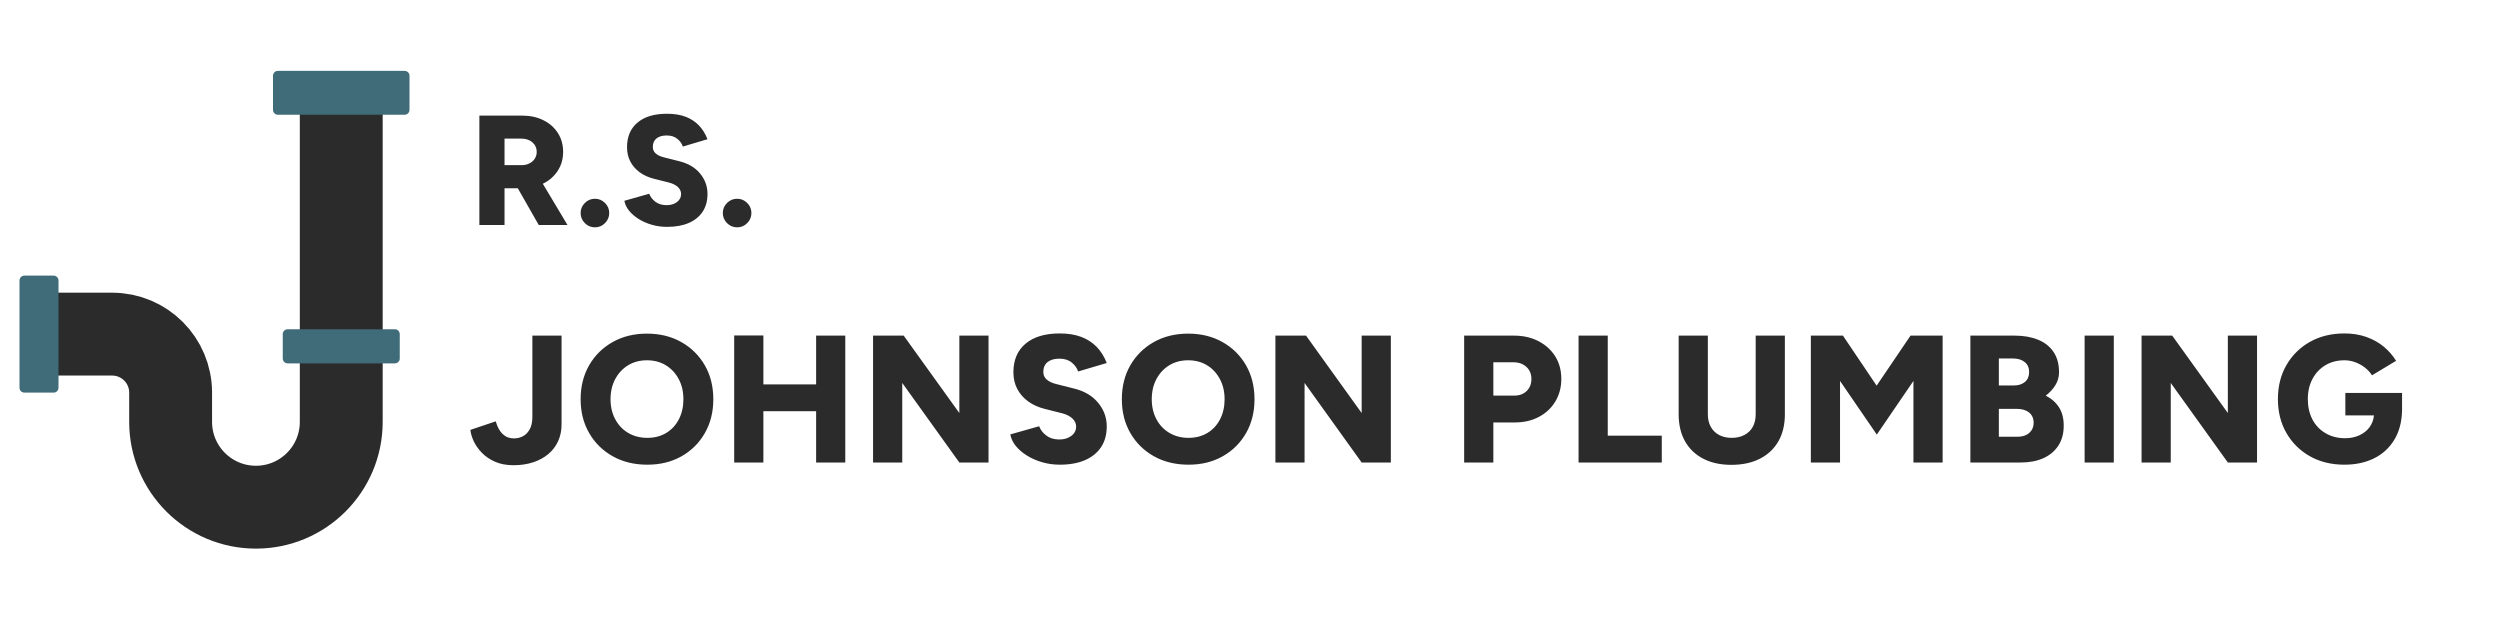
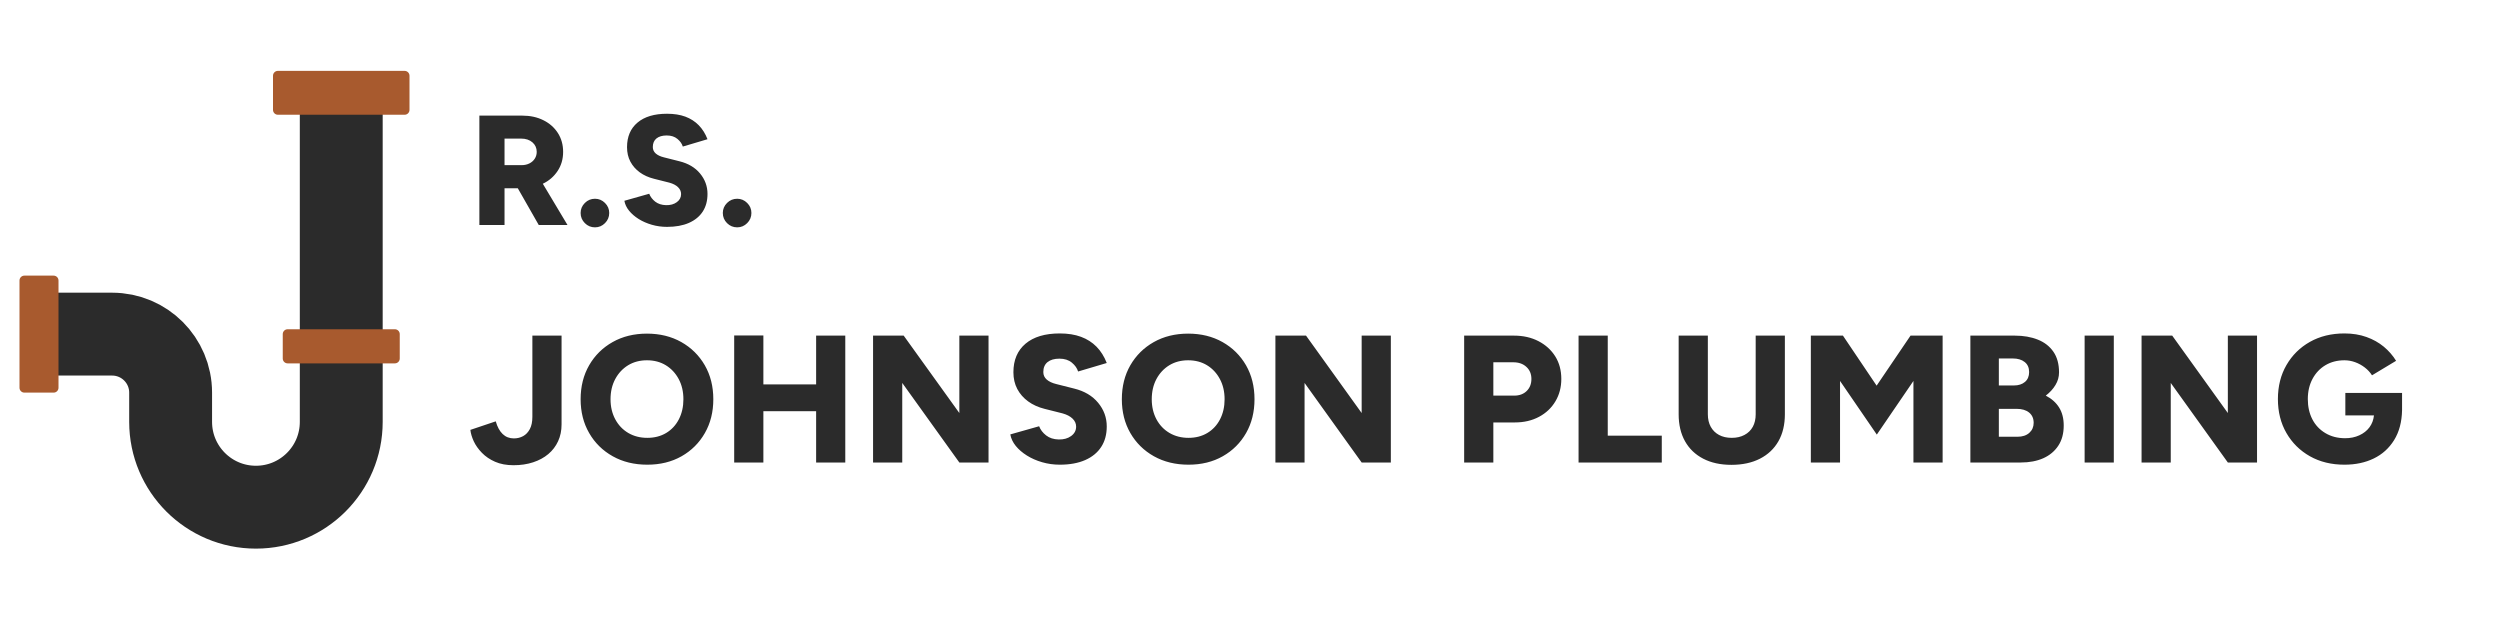
<svg xmlns="http://www.w3.org/2000/svg" viewBox="0 0 800 200" role="img" aria-label="R.S. Johnson Plumbing">
  <g transform="translate(0 18) scale(0.78)" fill="none">
    <path d="M140 22 V150 A35 35 0 0 1 70 150 V138 A24 24 0 0 0 46 114 H18" stroke="#2B2B2B" stroke-width="34" stroke-linejoin="round" />
-     <rect x="112" y="6" width="56" height="18" rx="2" fill="#3F6C78" />
-     <rect x="116" y="112" width="48" height="14" rx="2" fill="#3F6C78" />
-     <rect x="8" y="90" width="16" height="48" rx="2" fill="#3F6C78" />
+     <rect x="112" y="6" width="56" height="18" rx="2" fill="#A85A2E" />
+     <rect x="116" y="112" width="48" height="14" rx="2" fill="#A85A2E" />
+     <rect x="8" y="90" width="16" height="48" rx="2" fill="#A85A2E" />
  </g>
  <path fill="#2B2B2B" d="M161.45 72L153.40 72L153.40 37L167.15 37Q170.95 37 173.90 38.48Q176.85 39.95 178.53 42.58Q180.20 45.20 180.20 48.60L180.20 48.60Q180.20 52.05 178.43 54.72Q176.65 57.40 173.70 58.80L173.70 58.80L181.60 72L172.40 72L165.70 60.25Q165.40 60.25 165.07 60.25Q164.75 60.25 164.45 60.25L164.45 60.25L161.45 60.25L161.45 72ZM161.45 44.35L161.45 52.85L166.90 52.85Q168.30 52.85 169.40 52.30Q170.50 51.75 171.13 50.77Q171.75 49.80 171.75 48.60L171.75 48.60Q171.75 46.75 170.38 45.55Q169 44.35 166.75 44.35L166.75 44.35L161.45 44.35ZM190.40 72.75L190.40 72.75Q188.50 72.75 187.15 71.40Q185.80 70.05 185.80 68.15L185.80 68.15Q185.80 66.30 187.15 64.95Q188.50 63.60 190.40 63.60L190.40 63.60Q192.25 63.60 193.60 64.95Q194.95 66.30 194.95 68.15L194.95 68.15Q194.95 70.05 193.60 71.40Q192.25 72.75 190.40 72.75ZM213.45 72.60L213.45 72.60Q210.90 72.60 208.57 71.92Q206.25 71.25 204.37 70.08Q202.50 68.90 201.30 67.42Q200.10 65.95 199.80 64.25L199.80 64.25L207.75 62Q208.30 63.45 209.67 64.53Q211.05 65.60 213.15 65.65L213.15 65.65Q215.20 65.70 216.57 64.70Q217.95 63.70 217.95 62.10L217.95 62.10Q217.95 60.85 216.97 59.90Q216.00 58.95 214.20 58.45L214.20 58.45L209.25 57.20Q206.65 56.55 204.72 55.15Q202.80 53.75 201.72 51.72Q200.65 49.70 200.65 47.10L200.65 47.10Q200.65 42.05 204.00 39.23Q207.35 36.40 213.45 36.40L213.45 36.40Q216.80 36.40 219.30 37.32Q221.80 38.25 223.57 40.05Q225.35 41.85 226.40 44.55L226.40 44.55L218.50 46.90Q218.10 45.55 216.77 44.45Q215.45 43.35 213.35 43.35L213.35 43.35Q211.25 43.35 210.07 44.30Q208.90 45.25 208.90 47.05L208.90 47.05Q208.90 48.30 209.85 49.13Q210.80 49.95 212.45 50.35L212.45 50.35L217.40 51.60Q221.65 52.65 224.02 55.52Q226.40 58.40 226.40 62.05L226.40 62.05Q226.40 65.35 224.88 67.70Q223.35 70.05 220.45 71.33Q217.55 72.60 213.45 72.60ZM235.90 72.75L235.90 72.75Q234 72.75 232.65 71.40Q231.30 70.05 231.30 68.15L231.30 68.15Q231.30 66.30 232.65 64.95Q234 63.60 235.90 63.60L235.90 63.60Q237.75 63.60 239.10 64.95Q240.45 66.30 240.45 68.15L240.45 68.15Q240.45 70.05 239.10 71.40Q237.75 72.75 235.90 72.75Z" />
  <path fill="#2B2B2B" d="M164.33 148.87L164.33 148.87Q160.96 148.87 158.44 147.77Q155.92 146.67 154.21 144.90Q152.49 143.13 151.59 141.19Q150.70 139.24 150.52 137.56L150.52 137.56L158.64 134.83Q159.40 137.50 160.85 138.89Q162.30 140.29 164.44 140.29L164.44 140.29Q166.07 140.29 167.40 139.56Q168.73 138.84 169.55 137.30Q170.36 135.76 170.36 133.38L170.36 133.38L170.36 107.40L179.70 107.40L179.70 135.82Q179.70 138.78 178.59 141.19Q177.49 143.59 175.46 145.30Q173.43 147.01 170.59 147.94Q167.75 148.87 164.33 148.87ZM207.14 148.70L207.14 148.70Q200.88 148.70 196.07 146.00Q191.25 143.30 188.53 138.57Q185.80 133.85 185.80 127.76L185.80 127.76Q185.80 121.61 188.53 116.88Q191.25 112.16 196.04 109.46Q200.82 106.76 207.03 106.76L207.03 106.76Q213.23 106.76 218.02 109.46Q222.80 112.16 225.53 116.88Q228.26 121.61 228.26 127.76L228.26 127.76Q228.26 133.85 225.56 138.57Q222.86 143.30 218.11 146.00Q213.35 148.70 207.14 148.70ZM207.14 140.11L207.14 140.11Q210.57 140.11 213.18 138.55Q215.79 136.98 217.24 134.17Q218.69 131.35 218.69 127.76L218.69 127.76Q218.69 124.10 217.18 121.29Q215.67 118.48 213.06 116.88Q210.45 115.29 207.03 115.29L207.03 115.29Q203.61 115.29 201.00 116.88Q198.39 118.48 196.88 121.29Q195.37 124.10 195.37 127.76L195.37 127.76Q195.37 131.35 196.88 134.17Q198.39 136.98 201.05 138.55Q203.72 140.11 207.14 140.11ZM244.28 148L234.94 148L234.94 107.34L244.28 107.34L244.28 123.00L261.16 123.00L261.16 107.40L270.49 107.40L270.49 148L261.16 148L261.16 131.59L244.28 131.59L244.28 148ZM288.72 148L279.38 148L279.38 107.40L289.18 107.40L306.99 132.17L306.99 107.40L316.33 107.40L316.33 148L306.99 148L288.72 122.54L288.72 148ZM339.14 148.70L339.14 148.70Q336.18 148.70 333.48 147.91Q330.78 147.13 328.61 145.77Q326.43 144.40 325.04 142.69Q323.65 140.98 323.30 139.01L323.30 139.01L332.52 136.40Q333.16 138.08 334.76 139.33Q336.35 140.58 338.79 140.63L338.79 140.63Q341.17 140.69 342.76 139.53Q344.36 138.37 344.36 136.52L344.36 136.52Q344.36 135.07 343.22 133.96Q342.09 132.86 340.01 132.28L340.01 132.28L334.26 130.83Q331.25 130.08 329.01 128.45Q326.78 126.83 325.53 124.48Q324.29 122.13 324.29 119.12L324.29 119.12Q324.29 113.26 328.17 109.98Q332.06 106.70 339.14 106.70L339.14 106.70Q343.02 106.70 345.92 107.78Q348.82 108.85 350.88 110.94Q352.94 113.03 354.16 116.16L354.16 116.16L344.99 118.88Q344.53 117.32 342.99 116.04Q341.46 114.77 339.02 114.77L339.02 114.77Q336.58 114.77 335.22 115.87Q333.86 116.97 333.86 119.06L333.86 119.06Q333.86 120.51 334.96 121.47Q336.06 122.42 337.98 122.89L337.98 122.89L343.72 124.34Q348.65 125.55 351.40 128.89Q354.16 132.22 354.16 136.46L354.16 136.46Q354.16 140.29 352.39 143.01Q350.62 145.74 347.26 147.22Q343.89 148.70 339.14 148.70ZM380.33 148.70L380.33 148.70Q374.07 148.70 369.25 146.00Q364.44 143.30 361.71 138.57Q358.99 133.85 358.99 127.76L358.99 127.76Q358.99 121.61 361.71 116.88Q364.44 112.16 369.22 109.46Q374.01 106.76 380.21 106.76L380.21 106.76Q386.42 106.76 391.20 109.46Q395.99 112.16 398.72 116.88Q401.44 121.61 401.44 127.76L401.44 127.76Q401.44 133.85 398.75 138.57Q396.05 143.30 391.29 146.00Q386.54 148.70 380.33 148.70ZM380.33 140.11L380.33 140.11Q383.75 140.11 386.36 138.55Q388.97 136.98 390.42 134.17Q391.87 131.35 391.87 127.76L391.87 127.76Q391.87 124.10 390.36 121.29Q388.86 118.48 386.25 116.88Q383.64 115.29 380.21 115.29L380.21 115.29Q376.79 115.29 374.18 116.88Q371.57 118.48 370.06 121.29Q368.56 124.10 368.56 127.76L368.56 127.76Q368.56 131.35 370.06 134.17Q371.57 136.98 374.24 138.55Q376.91 140.11 380.33 140.11ZM417.46 148L408.13 148L408.13 107.40L417.93 107.40L435.73 132.17L435.73 107.40L445.07 107.40L445.07 148L435.73 148L417.46 122.54L417.46 148ZM477.87 148L468.53 148L468.53 107.40L484.48 107.40Q488.89 107.40 492.31 109.17Q495.73 110.94 497.68 114.04Q499.62 117.14 499.62 121.26L499.62 121.26Q499.62 125.26 497.73 128.43Q495.85 131.59 492.49 133.38Q489.12 135.18 484.77 135.18L484.77 135.18L477.87 135.18L477.87 148ZM477.87 115.93L477.87 126.60L484.54 126.60Q487.03 126.60 488.54 125.12Q490.05 123.64 490.05 121.26L490.05 121.26Q490.05 118.88 488.45 117.41Q486.86 115.93 484.25 115.93L484.25 115.93L477.87 115.93ZM531.77 148L505.14 148L505.14 107.40L514.48 107.40L514.48 139.42L531.77 139.42L531.77 148ZM554.05 148.75L554.05 148.75Q548.83 148.75 545.03 146.78Q541.23 144.81 539.20 141.19Q537.17 137.56 537.17 132.57L537.17 132.57L537.17 107.40L546.51 107.40L546.51 132.57Q546.51 134.89 547.44 136.57Q548.37 138.26 550.08 139.18Q551.79 140.11 554.17 140.11L554.17 140.11Q556.49 140.11 558.23 139.18Q559.97 138.26 560.90 136.57Q561.82 134.89 561.82 132.57L561.82 132.57L561.82 107.40L571.16 107.40L571.16 132.57Q571.16 137.56 569.10 141.19Q567.04 144.81 563.19 146.78Q559.33 148.75 554.05 148.75ZM588.81 148L579.47 148L579.47 107.40L589.74 107.40L600.52 123.41L611.37 107.40L621.64 107.40L621.64 148L612.30 148L612.30 121.90L600.58 139.07L588.81 121.90L588.81 148ZM646.65 148L630.52 148L630.52 107.40L644.73 107.40Q648.91 107.40 652.10 108.68Q655.29 109.95 657.09 112.56Q658.89 115.17 658.89 119.17L658.89 119.17Q658.89 121.32 657.75 123.20Q656.62 125.09 654.65 126.60L654.65 126.60Q657.44 128.05 658.91 130.40Q660.39 132.75 660.39 136.17L660.39 136.17Q660.39 140.00 658.65 142.63Q656.91 145.27 653.84 146.64Q650.77 148 646.65 148L646.65 148ZM639.63 130.83L639.63 139.76L645.60 139.76Q647.98 139.76 649.37 138.52Q650.77 137.27 650.77 135.30L650.77 135.30Q650.77 133.21 649.32 132.02Q647.87 130.83 645.31 130.83L645.31 130.83L639.63 130.83ZM639.63 114.71L639.63 123.35L644.44 123.35Q646.65 123.35 647.98 122.22Q649.32 121.09 649.32 119.06L649.32 119.06Q649.32 116.97 647.89 115.84Q646.47 114.71 644.10 114.71L644.10 114.71L639.63 114.71ZM676.42 148L667.08 148L667.08 107.40L676.42 107.40L676.42 148ZM694.64 148L685.30 148L685.30 107.40L695.11 107.40L712.91 132.17L712.91 107.40L722.25 107.40L722.25 148L712.91 148L694.64 122.54L694.64 148ZM750.22 148.70L750.22 148.70Q743.96 148.70 739.17 146.00Q734.39 143.30 731.66 138.57Q728.93 133.85 728.93 127.70L728.93 127.70Q728.93 121.55 731.66 116.83Q734.39 112.10 739.17 109.40Q743.96 106.70 750.22 106.70L750.22 106.70Q754.11 106.70 757.27 107.84Q760.43 108.97 762.81 110.94Q765.18 112.91 766.75 115.46L766.75 115.46L759.04 120.10Q758.17 118.71 756.75 117.61Q755.32 116.51 753.64 115.90Q751.96 115.29 750.22 115.29L750.22 115.29Q746.80 115.29 744.16 116.85Q741.52 118.42 740.01 121.23Q738.50 124.05 738.50 127.70L738.50 127.70Q738.50 131.35 739.95 134.17Q741.40 136.98 744.13 138.60Q746.86 140.23 750.45 140.23L750.45 140.23Q752.95 140.23 754.98 139.30Q757.01 138.37 758.22 136.75Q759.44 135.12 759.67 132.92L759.67 132.92L750.51 132.92L750.51 125.73L768.66 125.73L768.66 131.24Q768.55 136.92 766.11 140.84Q763.68 144.75 759.59 146.72Q755.50 148.70 750.22 148.70Z" />
</svg>
